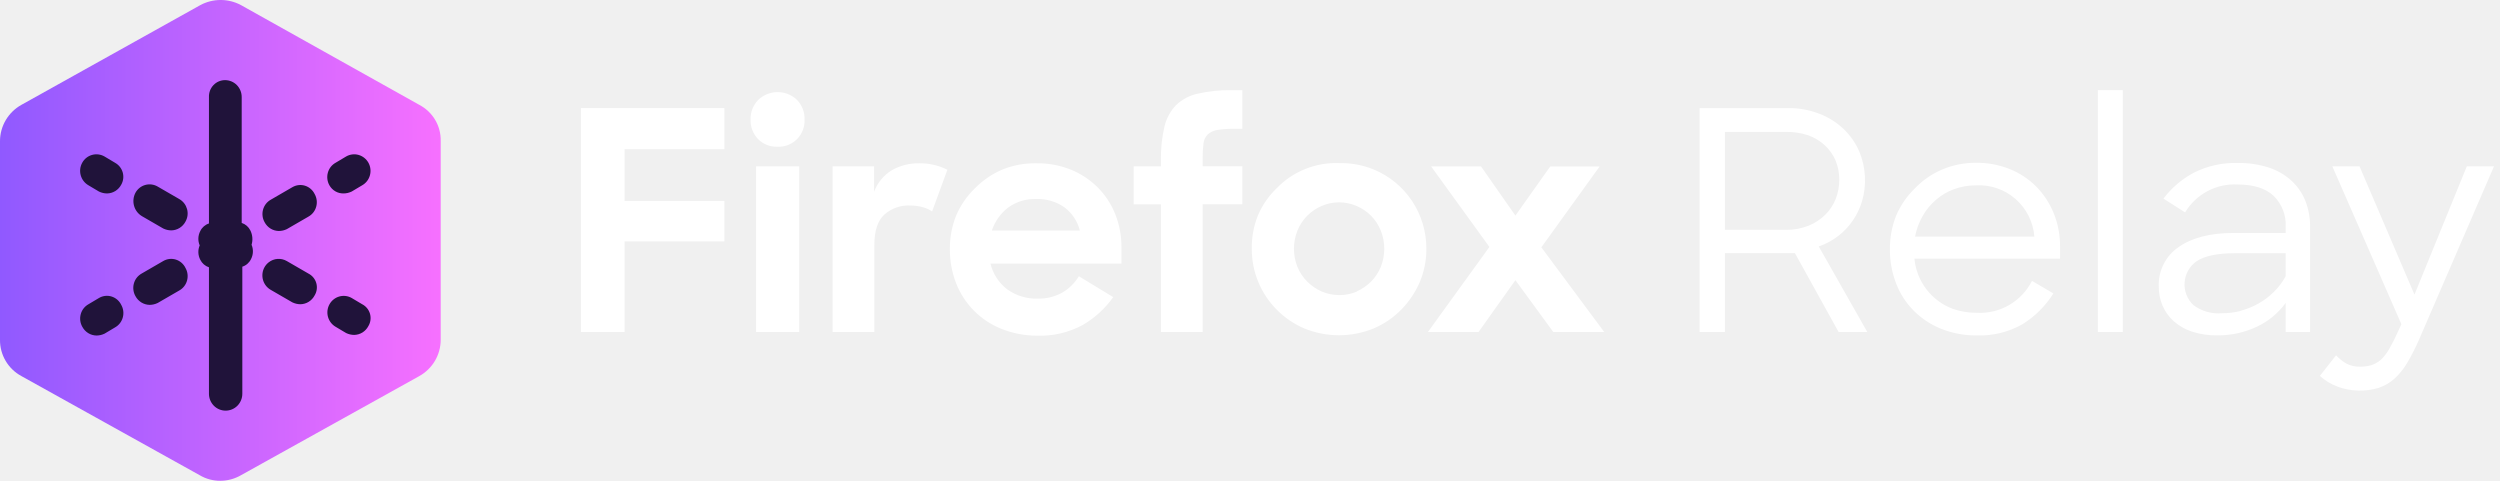
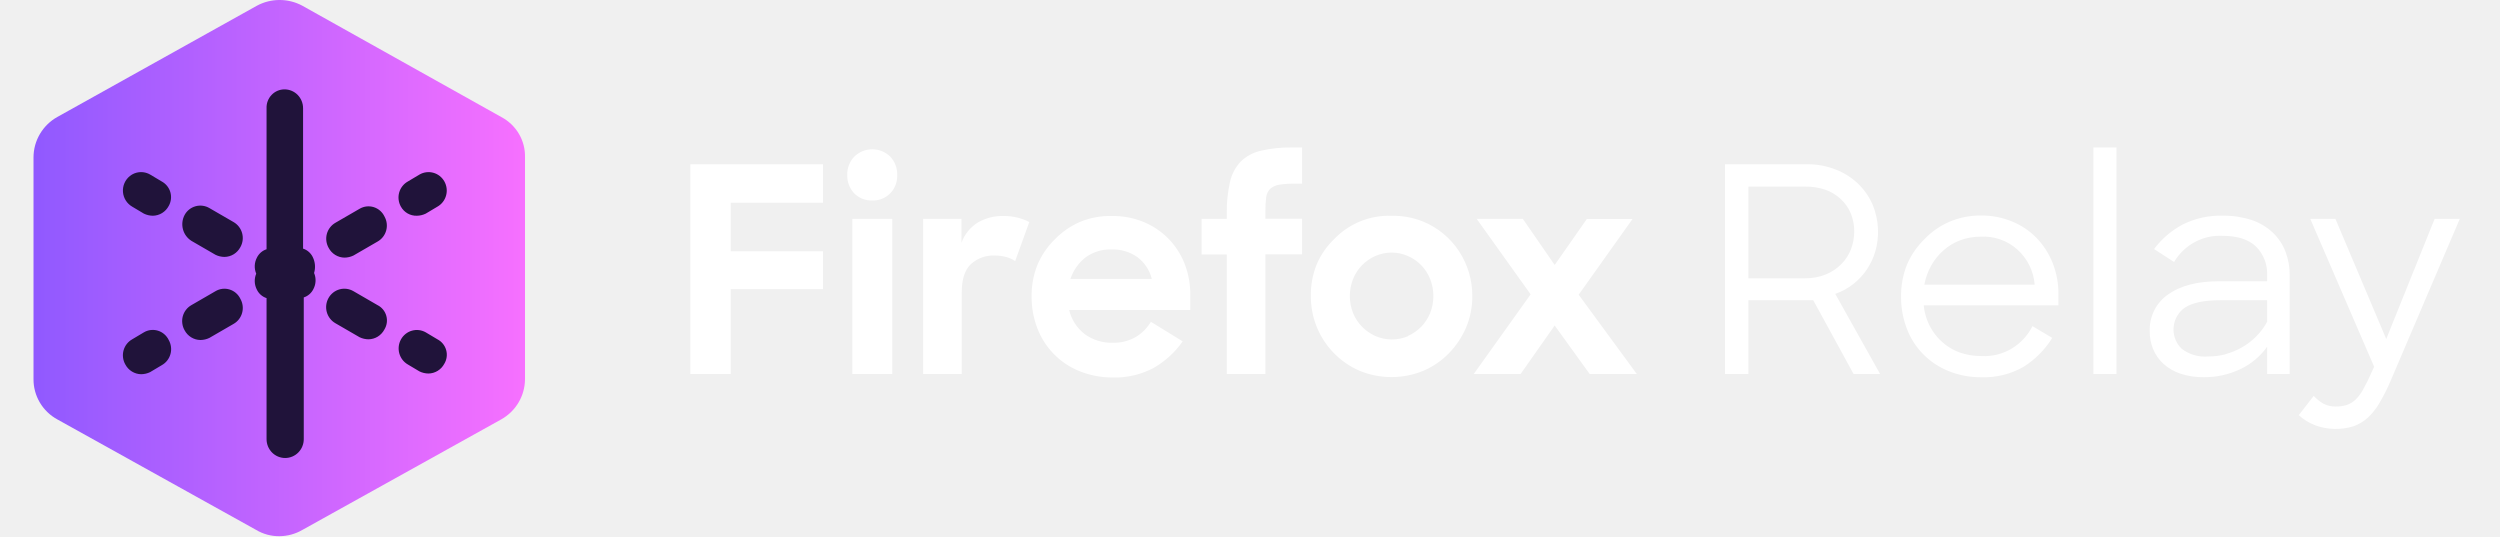
- <svg xmlns="http://www.w3.org/2000/svg" width="208" height="40" fill="none">
-   <path d="M60.268 8.994v3.418h-8.303v4.304h8.303v3.366h-8.303v7.54h-3.632V8.993h11.935Zm2.812-.678a2.334 2.334 0 0 1 3.238 0 2.257 2.257 0 0 1 .622 1.643 2.177 2.177 0 0 1-.573 1.558 2.155 2.155 0 0 1-1.502.691h-.187a2.153 2.153 0 0 1-1.608-.636 2.236 2.236 0 0 1-.623-1.613 2.255 2.255 0 0 1 .633-1.643Zm3.414 5.525v13.78h-3.59v-13.78h3.59Zm6.227 0v2.119a3.56 3.56 0 0 1 1.484-1.8 4.433 4.433 0 0 1 2.298-.574 5.07 5.07 0 0 1 2.32.537l-1.271 3.47a2.478 2.478 0 0 0-.774-.355 3.86 3.86 0 0 0-1.037-.14 3.035 3.035 0 0 0-2.159.75c-.557.512-.835 1.352-.835 2.52v7.253H69.27v-13.78h3.45Zm10.585 13.514a6.71 6.71 0 0 1-3.757-3.788 7.65 7.65 0 0 1-.519-2.807 7.306 7.306 0 0 1 .52-2.823 6.94 6.94 0 0 1 1.556-2.264 7.105 7.105 0 0 1 2.288-1.565 7.166 7.166 0 0 1 2.844-.522 7.368 7.368 0 0 1 2.843.522 6.778 6.778 0 0 1 2.231 1.466 6.635 6.635 0 0 1 1.474 2.233c.358.9.534 1.864.519 2.833v1.294H82.408c.205.85.694 1.604 1.386 2.134a4.135 4.135 0 0 0 2.547.778 4.004 4.004 0 0 0 2.076-.522c.55-.33 1.011-.79 1.344-1.341l2.859 1.737a8.1 8.1 0 0 1-2.543 2.322 7.449 7.449 0 0 1-3.793.887 7.975 7.975 0 0 1-2.978-.574Zm.612-10.117a4.032 4.032 0 0 0-1.396 1.941h7.322a3.47 3.47 0 0 0-1.297-1.94 3.845 3.845 0 0 0-2.335-.68 3.757 3.757 0 0 0-2.294.68Zm12.671-3.396v-.486c-.02-.944.078-1.887.29-2.807.153-.677.487-1.3.966-1.8a3.76 3.76 0 0 1 1.8-.955c.919-.211 1.86-.31 2.802-.292h.914v3.214h-.587c-.484-.01-.968.02-1.447.089-.303.04-.589.165-.825.36-.203.198-.332.46-.369.74-.053.42-.077.841-.072 1.263v.663h3.3v3.162h-3.3v10.628h-3.472V17.003h-2.267v-3.162h2.267Zm11.935 13.487a7.144 7.144 0 0 1-2.299-1.565 7.089 7.089 0 0 1-1.544-2.324 7.142 7.142 0 0 1-.532-2.742 7.177 7.177 0 0 1 .519-2.797 6.854 6.854 0 0 1 1.557-2.244 6.855 6.855 0 0 1 5.189-2.087 7.232 7.232 0 0 1 2.859.522 7.07 7.07 0 0 1 3.208 2.627 7.129 7.129 0 0 1 1.192 3.984 7.024 7.024 0 0 1-.555 2.78 7.525 7.525 0 0 1-1.536 2.28 7.108 7.108 0 0 1-2.299 1.566 7.634 7.634 0 0 1-5.759 0Zm4.363-3.089a3.93 3.93 0 0 0 1.194-.819c.34-.348.612-.76.799-1.21a4.07 4.07 0 0 0 0-3.027 3.804 3.804 0 0 0-.799-1.226 3.822 3.822 0 0 0-1.194-.814 3.661 3.661 0 0 0-2.947 0c-.443.195-.846.47-1.188.814-.347.351-.62.768-.804 1.226a4.07 4.07 0 0 0 0 3.027c.187.452.46.863.804 1.21.343.344.746.621 1.188.82a3.756 3.756 0 0 0 2.963.015l-.016-.016Zm6.18-10.398h4.151l2.864 4.095 2.896-4.085h4.109l-4.846 6.726 5.23 7.043h-4.239l-3.15-4.31-3.066 4.31h-4.213l5.116-7.075-4.852-6.704Zm29.68-4.848a6.897 6.897 0 0 1 2.595.46c.752.28 1.442.71 2.028 1.262a5.732 5.732 0 0 1 1.334 1.915 6.253 6.253 0 0 1 .213 4.132 5.863 5.863 0 0 1-.748 1.566c-.333.49-.741.925-1.209 1.288a5.5 5.5 0 0 1-1.639.887l4.037 7.117h-2.387l-3.632-6.558h-5.827v6.558h-2.107V8.994h7.342Zm-5.235 10.128h5.074a4.891 4.891 0 0 0 1.889-.345c.521-.21.996-.521 1.396-.918.378-.376.673-.827.866-1.325.192-.5.29-1.03.291-1.565a4.172 4.172 0 0 0-.306-1.608 3.683 3.683 0 0 0-.908-1.283 4.01 4.01 0 0 0-1.396-.83 5.526 5.526 0 0 0-1.821-.271h-5.085v8.145Zm17.989 8.233a6.798 6.798 0 0 1-2.283-1.508 6.476 6.476 0 0 1-1.458-2.259 7.674 7.674 0 0 1-.519-2.807 7.394 7.394 0 0 1 .519-2.844 7.01 7.01 0 0 1 1.557-2.264 6.87 6.87 0 0 1 2.257-1.565 7.147 7.147 0 0 1 2.854-.564 7.278 7.278 0 0 1 2.781.522 6.516 6.516 0 0 1 2.205 1.456 6.784 6.784 0 0 1 1.463 2.238c.359.895.535 1.853.519 2.817v.945H159.28a4.962 4.962 0 0 0 1 2.55 4.918 4.918 0 0 0 2.197 1.624c.64.224 1.314.335 1.992.329a4.835 4.835 0 0 0 2.688-.643 4.869 4.869 0 0 0 1.904-2.013l1.78 1.044a8.028 8.028 0 0 1-2.594 2.577 7.234 7.234 0 0 1-3.783.918 7.792 7.792 0 0 1-2.963-.553Zm1.069-11.614a4.725 4.725 0 0 0-1.51.897c-.445.381-.819.839-1.105 1.351a5.52 5.52 0 0 0-.623 1.696h9.927a4.644 4.644 0 0 0-1.562-3.125 4.593 4.593 0 0 0-3.29-1.138 5.238 5.238 0 0 0-1.837.319Zm14.046-8.24v20.12h-2.075V7.501h2.075Zm5.739 20.084a4.298 4.298 0 0 1-1.525-.882 3.698 3.698 0 0 1-.914-1.289 3.964 3.964 0 0 1-.306-1.565 3.79 3.79 0 0 1 .402-1.871 3.766 3.766 0 0 1 1.264-1.432c1.105-.772 2.625-1.163 4.556-1.163h4.337v-.522a3.346 3.346 0 0 0-.996-2.557c-.669-.636-1.676-.955-3.009-.955a4.785 4.785 0 0 0-2.502.555 4.815 4.815 0 0 0-1.862 1.767l-1.801-1.148a7.738 7.738 0 0 1 2.538-2.16 7.617 7.617 0 0 1 3.632-.803 8.12 8.12 0 0 1 2.594.38 5.192 5.192 0 0 1 1.879 1.086 4.666 4.666 0 0 1 1.167 1.69c.266.683.398 1.412.389 2.145v8.76h-2.029v-2.42a6.17 6.17 0 0 1-2.412 1.987 7.549 7.549 0 0 1-3.254.715 6.497 6.497 0 0 1-2.148-.318Zm4.047-1.722a6.505 6.505 0 0 0 1.469-.59 6.02 6.02 0 0 0 1.297-.97c.4-.387.737-.834 1.001-1.325v-1.91h-4.239c-1.437 0-2.496.224-3.17.663a2.363 2.363 0 0 0-.27 3.652 3.461 3.461 0 0 0 2.376.678 6.104 6.104 0 0 0 1.557-.193l-.021-.005Zm8.084 6.303a4.453 4.453 0 0 1-1.473-.892l1.349-1.712c.25.274.54.506.861.69.347.177.732.265 1.121.255.321.005.641-.037.95-.125.289-.095.557-.245.788-.444a3.78 3.78 0 0 0 .696-.897c.262-.455.5-.923.711-1.404l.306-.663-5.744-13.133h2.262l4.571 10.67 4.354-10.67h2.262l-6.227 14.396a17.35 17.35 0 0 1-1.001 1.962c-.29.496-.654.945-1.079 1.33-.375.33-.811.581-1.282.741a5.454 5.454 0 0 1-3.445-.104h.02Z" fill="#fff" />
-   <path d="M34.89 8.726 20.056.428a3.577 3.577 0 0 0-3.395 0L1.777 8.726c-.537.301-.985.738-1.297 1.266A3.446 3.446 0 0 0 0 11.734V28.28a3.384 3.384 0 0 0 .47 1.747c.313.53.764.965 1.306 1.26l14.833 8.247c.52.31 1.117.472 1.724.467a3.445 3.445 0 0 0 1.724-.467l14.833-8.246c.537-.3.985-.738 1.297-1.266.312-.529.477-1.13.479-1.742V11.734a3.29 3.29 0 0 0-.457-1.755 3.322 3.322 0 0 0-1.32-1.253Z" fill="url(#a)" />
-   <path d="m8.236 24.792-.874.52a1.352 1.352 0 0 0-.645.829 1.382 1.382 0 0 0 .131 1.047c.115.217.285.4.493.528.208.128.446.197.69.2.23-.001.459-.055.668-.156l.873-.52a1.352 1.352 0 0 0 .645-.829 1.382 1.382 0 0 0-.13-1.046 1.336 1.336 0 0 0-.803-.695 1.304 1.304 0 0 0-1.048.122Zm5.345-3.073-1.798 1.041a1.351 1.351 0 0 0-.645.829 1.384 1.384 0 0 0 .13 1.046c.115.218.285.4.493.528.208.129.446.198.69.202.231-.002.46-.056.668-.157l1.799-1.041a1.352 1.352 0 0 0 .645-.829 1.38 1.38 0 0 0-.131-1.046 1.334 1.334 0 0 0-.802-.695 1.303 1.303 0 0 0-1.049.122Zm7.248-2.547a1.228 1.228 0 0 0-.72-.625V8.073a1.417 1.417 0 0 0-.405-.996 1.381 1.381 0 0 0-.983-.41 1.326 1.326 0 0 0-.962.416 1.362 1.362 0 0 0-.374.99v10.52a1.208 1.208 0 0 0-.72.626 1.4 1.4 0 0 0-.051 1.198 1.402 1.402 0 0 0 .051 1.198 1.228 1.228 0 0 0 .72.625v10.52c0 .373.146.731.406.995a1.379 1.379 0 0 0 1.963 0c.26-.264.407-.622.407-.995V22.188a1.208 1.208 0 0 0 .72-.625 1.4 1.4 0 0 0 .05-1.198 1.624 1.624 0 0 0-.102-1.193Zm3.5-3.6-1.799 1.043a1.351 1.351 0 0 0-.645.828 1.382 1.382 0 0 0 .131 1.047c.115.217.285.4.493.528.208.128.446.197.69.2.23-.001.459-.055.667-.155l1.8-1.042a1.351 1.351 0 0 0 .644-.829 1.382 1.382 0 0 0-.13-1.046 1.335 1.335 0 0 0-.803-.695 1.305 1.305 0 0 0-1.048.122Zm4.261.522c.231-.002.46-.056.668-.157l.874-.52a1.363 1.363 0 0 0 .645-.83 1.394 1.394 0 0 0-.125-1.049 1.373 1.373 0 0 0-.822-.65 1.34 1.34 0 0 0-1.034.133l-.874.52a1.351 1.351 0 0 0-.645.829 1.382 1.382 0 0 0 .13 1.047c.119.21.29.385.5.505.207.119.444.178.683.172Zm1.542 9.218-.874-.52a1.342 1.342 0 0 0-1.029-.124 1.361 1.361 0 0 0-.815.648 1.392 1.392 0 0 0-.128 1.042c.096.35.324.649.636.83l.874.52c.208.101.437.155.668.157.243-.004.481-.073.69-.201.207-.129.377-.311.492-.529a1.296 1.296 0 0 0-.514-1.823ZM25.66 22.76l-1.799-1.041a1.344 1.344 0 0 0-1.509.11 1.372 1.372 0 0 0-.513.919 1.394 1.394 0 0 0 .282 1.017c.11.142.248.261.404.35l1.799 1.041c.209.101.437.155.668.157.243-.004.482-.073.69-.202.207-.128.378-.31.492-.528a1.288 1.288 0 0 0-.514-1.823ZM11.783 17.97l1.799 1.041c.208.101.436.155.668.157a1.35 1.35 0 0 0 .689-.201c.208-.129.378-.311.493-.529a1.375 1.375 0 0 0-.514-1.875l-1.8-1.041a1.335 1.335 0 0 0-1.85.52 1.475 1.475 0 0 0-.119 1.067c.096.358.322.666.634.86Zm-2.21-4.427-.874-.521a1.344 1.344 0 0 0-1.857.517 1.389 1.389 0 0 0 .52 1.879l.874.52c.209.101.437.155.668.157.244-.004.482-.073.69-.201.207-.129.378-.31.492-.528a1.33 1.33 0 0 0-.514-1.823Z" fill="#20133A" />
+ <svg xmlns="http://www.w3.org/2000/svg" width="373" height="80" fill="none">
+   <path d="M122.795 24.51v5.742h-13.771v7.232h13.771v5.654h-13.771v12.666H103V24.51h19.795Zm4.664-1.14a3.846 3.846 0 0 1 2.685-1.098c1.001 0 1.963.394 2.686 1.099a3.827 3.827 0 0 1 1.032 2.761c.019.478-.056.956-.219 1.405-.163.45-.412.861-.732 1.212a3.56 3.56 0 0 1-2.491 1.161h-.31a3.53 3.53 0 0 1-1.443-.252 3.588 3.588 0 0 1-1.225-.818 3.808 3.808 0 0 1-1.033-2.709 3.823 3.823 0 0 1 1.05-2.76Zm5.663 9.284v23.15h-5.955v-23.15h5.955Zm10.328 0v3.559a5.961 5.961 0 0 1 2.461-3.025c1.162-.666 2.48-.999 3.813-.964a8.313 8.313 0 0 1 2.126.254 7.748 7.748 0 0 1 1.721.649l-2.109 5.83a4.076 4.076 0 0 0-1.282-.597 6.327 6.327 0 0 0-1.721-.236 4.994 4.994 0 0 0-3.58 1.262c-.924.859-1.386 2.27-1.386 4.234v12.184h-5.766v-23.15h5.723Zm17.557 22.703a11.246 11.246 0 0 1-3.787-2.55 11.282 11.282 0 0 1-2.444-3.814 13 13 0 0 1-.861-4.716 12.411 12.411 0 0 1 .861-4.742 11.649 11.649 0 0 1 2.582-3.805 11.787 11.787 0 0 1 3.795-2.63 11.754 11.754 0 0 1 4.716-.876 12.088 12.088 0 0 1 4.717.877c1.381.563 2.639 1.4 3.7 2.463a11.167 11.167 0 0 1 2.445 3.752c.594 1.512.886 3.13.86 4.76v2.173h-18.073a6.42 6.42 0 0 0 2.298 3.585 6.794 6.794 0 0 0 4.226 1.307 6.573 6.573 0 0 0 3.442-.877 6.586 6.586 0 0 0 2.229-2.253l4.742 2.92a13.496 13.496 0 0 1-4.217 3.9 12.226 12.226 0 0 1-6.291 1.49 13.083 13.083 0 0 1-4.94-.964Zm1.015-16.997a6.774 6.774 0 0 0-2.315 3.261h12.144a5.835 5.835 0 0 0-2.152-3.26 6.32 6.32 0 0 0-3.873-1.14 6.179 6.179 0 0 0-3.804 1.14Zm21.017-5.706v-.816c-.034-1.586.128-3.17.482-4.716a6.428 6.428 0 0 1 1.601-3.024 6.211 6.211 0 0 1 2.986-1.604 18.938 18.938 0 0 1 4.648-.49h1.514v5.399h-.972a14.656 14.656 0 0 0-2.401.149 2.695 2.695 0 0 0-1.369.605c-.335.333-.55.771-.611 1.245a15.83 15.83 0 0 0-.12 2.12v1.114h5.473v5.312h-5.473v17.856h-5.758V37.966h-3.761v-5.312h3.761Zm19.795 22.66a11.844 11.844 0 0 1-3.813-2.63 11.939 11.939 0 0 1-2.56-3.904 12.109 12.109 0 0 1-.882-4.608 12.15 12.15 0 0 1 .86-4.699 11.542 11.542 0 0 1 2.582-3.769 11.41 11.41 0 0 1 3.938-2.682 11.238 11.238 0 0 1 4.668-.824 11.86 11.86 0 0 1 4.743.876 11.754 11.754 0 0 1 5.32 4.414 12.08 12.08 0 0 1 1.978 6.693 11.932 11.932 0 0 1-.921 4.672 12.63 12.63 0 0 1-2.548 3.83 11.761 11.761 0 0 1-3.812 2.63 12.514 12.514 0 0 1-9.553 0Zm7.238-5.19a6.53 6.53 0 0 0 1.979-1.376 6.463 6.463 0 0 0 1.326-2.034 6.921 6.921 0 0 0 0-5.084 6.384 6.384 0 0 0-1.326-2.06 6.34 6.34 0 0 0-1.979-1.368 6.017 6.017 0 0 0-4.889 0 6.42 6.42 0 0 0-1.971 1.368 6.275 6.275 0 0 0-1.334 2.06 6.921 6.921 0 0 0 0 5.084c.312.76.765 1.45 1.334 2.034a6.597 6.597 0 0 0 1.971 1.376 6.16 6.16 0 0 0 4.915.026l-.026-.026Zm10.25-17.47h6.885l4.751 6.88 4.802-6.863h6.816l-8.038 11.3 8.675 11.833h-7.031l-5.224-7.24-5.087 7.24h-6.988l8.486-11.886-8.047-11.264Zm49.228-8.144c1.47-.025 2.931.236 4.303.772a10.003 10.003 0 0 1 3.365 2.121 9.622 9.622 0 0 1 2.212 3.217 10.617 10.617 0 0 1 .353 6.942c-.282.935-.7 1.821-1.239 2.63a9.52 9.52 0 0 1-2.005 2.165 9.088 9.088 0 0 1-2.72 1.49l6.696 11.957h-3.959l-6.025-11.019h-9.665v11.019h-3.494V24.51h12.178Zm-8.684 17.015h8.417a8.02 8.02 0 0 0 3.133-.579 6.988 6.988 0 0 0 2.315-1.543 6.407 6.407 0 0 0 1.438-2.226c.317-.84.481-1.73.481-2.63a7.062 7.062 0 0 0-.507-2.7 6.19 6.19 0 0 0-1.506-2.156 6.635 6.635 0 0 0-2.316-1.394 9.062 9.062 0 0 0-3.02-.456h-8.435v13.684Zm29.839 13.832a11.25 11.25 0 0 1-3.787-2.533 10.891 10.891 0 0 1-2.419-3.796 13 13 0 0 1-.86-4.716 12.55 12.55 0 0 1 .86-4.777 11.817 11.817 0 0 1 2.582-3.805 11.393 11.393 0 0 1 3.744-2.63 11.724 11.724 0 0 1 4.734-.946 11.933 11.933 0 0 1 4.613.877 10.785 10.785 0 0 1 3.657 2.445 11.398 11.398 0 0 1 2.427 3.76c.595 1.504.887 3.114.861 4.734v1.587h-20.096a8.396 8.396 0 0 0 1.658 4.285 8.17 8.17 0 0 0 3.644 2.727 9.622 9.622 0 0 0 3.304.553 7.939 7.939 0 0 0 4.459-1.08 8.14 8.14 0 0 0 3.158-3.382l2.952 1.753a13.398 13.398 0 0 1-4.303 4.33 11.874 11.874 0 0 1-6.274 1.543 12.774 12.774 0 0 1-4.914-.929Zm1.773-19.513a7.81 7.81 0 0 0-2.505 1.508 8.299 8.299 0 0 0-1.833 2.27 9.309 9.309 0 0 0-1.033 2.85h16.464a7.833 7.833 0 0 0-2.59-5.252 7.557 7.557 0 0 0-5.457-1.91 8.582 8.582 0 0 0-3.046.534Zm23.297-13.84v33.8h-3.443v-33.8h3.443Zm9.519 33.739a7.124 7.124 0 0 1-2.531-1.482 6.205 6.205 0 0 1-1.514-2.165 6.71 6.71 0 0 1-.508-2.63 6.433 6.433 0 0 1 .667-3.143 6.3 6.3 0 0 1 2.095-2.405c1.834-1.298 4.355-1.955 7.557-1.955h7.195v-.877a5.722 5.722 0 0 0-.374-2.328 5.62 5.62 0 0 0-1.279-1.967c-1.11-1.07-2.78-1.604-4.991-1.604a7.851 7.851 0 0 0-4.149.931 8.035 8.035 0 0 0-3.089 2.97l-2.987-1.929a12.881 12.881 0 0 1 4.209-3.629 12.5 12.5 0 0 1 6.024-1.35 13.307 13.307 0 0 1 4.303.64 8.57 8.57 0 0 1 3.116 1.824 7.827 7.827 0 0 1 1.936 2.84 9.694 9.694 0 0 1 .646 3.602v14.718h-3.365v-4.067a10.268 10.268 0 0 1-4.002 3.34 12.38 12.38 0 0 1-5.396 1.2 10.654 10.654 0 0 1-3.563-.534Zm6.713-2.893a10.707 10.707 0 0 0 2.435-.99c.786-.443 1.51-.992 2.152-1.631a9.096 9.096 0 0 0 1.661-2.227v-3.208h-7.032c-2.384 0-4.139.377-5.258 1.114a3.964 3.964 0 0 0-1.612 2.539 4.014 4.014 0 0 0 .622 2.957c.16.23.342.445.542.64a5.693 5.693 0 0 0 3.942 1.14c.871.004 1.739-.105 2.582-.325l-.034-.009Zm13.408 10.589a7.37 7.37 0 0 1-2.444-1.499l2.238-2.875c.414.459.896.85 1.428 1.157.575.3 1.214.447 1.859.43a5.327 5.327 0 0 0 1.575-.21c.48-.16.925-.412 1.308-.746.457-.44.846-.949 1.154-1.508.435-.763.829-1.55 1.179-2.358l.508-1.113-9.528-22.063h3.753l7.582 17.926 7.221-17.926H367l-10.328 24.184a29.237 29.237 0 0 1-1.661 3.296 9.46 9.46 0 0 1-1.79 2.236 6.288 6.288 0 0 1-2.126 1.244 8.939 8.939 0 0 1-5.714-.175h.034Z" fill="#fff" />
+   <path d="M74.78 17.453 45.113.856a7.153 7.153 0 0 0-6.79 0L8.552 17.453a6.955 6.955 0 0 0-2.594 2.532A6.892 6.892 0 0 0 5 23.469v33.088a6.768 6.768 0 0 0 .94 3.495 6.83 6.83 0 0 0 2.612 2.522l29.667 16.492a6.606 6.606 0 0 0 3.447.934 6.89 6.89 0 0 0 3.447-.934L74.78 62.574a6.956 6.956 0 0 0 2.593-2.532 6.891 6.891 0 0 0 .958-3.485V23.47a6.581 6.581 0 0 0-.913-3.51 6.644 6.644 0 0 0-2.638-2.506Z" fill="url(#a)" />
+   <path d="m21.472 49.583-1.748 1.042a2.704 2.704 0 0 0-.809.697 2.743 2.743 0 0 0-.557 2.033c.045.36.16.706.338 1.02.23.435.57.8.986 1.056.416.257.892.396 1.379.402.462-.004.919-.11 1.336-.312l1.748-1.042c.312-.175.588-.412.809-.697a2.744 2.744 0 0 0 .557-2.033 2.754 2.754 0 0 0-.338-1.02 2.673 2.673 0 0 0-.66-.864 2.632 2.632 0 0 0-2.018-.625c-.36.042-.709.159-1.023.343Zm10.691-6.145-3.598 2.083a2.703 2.703 0 0 0-.81.697 2.744 2.744 0 0 0-.556 2.033c.044.36.16.706.338 1.02.23.435.57.8.986 1.056.416.257.892.395 1.378.402.463-.004.92-.11 1.337-.312l3.598-2.084c.313-.175.588-.412.809-.697a2.743 2.743 0 0 0 .557-2.033 2.754 2.754 0 0 0-.338-1.02 2.674 2.674 0 0 0-.66-.864 2.63 2.63 0 0 0-2.018-.625 2.62 2.62 0 0 0-1.023.343Zm14.495-5.094a2.454 2.454 0 0 0-.595-.773 2.417 2.417 0 0 0-.845-.477V16.146a2.834 2.834 0 0 0-.81-1.992 2.76 2.76 0 0 0-1.965-.82 2.653 2.653 0 0 0-1.924.832 2.724 2.724 0 0 0-.749 1.98v21.042c-.31.1-.598.261-.845.476-.247.215-.45.478-.594.774a2.8 2.8 0 0 0-.103 2.395 2.804 2.804 0 0 0 .103 2.396c.145.296.347.559.594.773.247.215.535.377.845.477v21.042c0 .746.292 1.461.813 1.989.52.527 1.227.823 1.963.823s1.442-.296 1.962-.823c.52-.528.813-1.243.813-1.99V44.376c.31-.1.598-.262.845-.477.248-.214.45-.477.594-.773a2.8 2.8 0 0 0 .103-2.396 3.247 3.247 0 0 0-.205-2.385Zm7-7.198-3.598 2.083a2.702 2.702 0 0 0-.809.697 2.743 2.743 0 0 0-.557 2.033c.045.36.16.706.338 1.02.23.435.57.8.986 1.056.416.257.892.396 1.379.403.462-.004.918-.111 1.336-.313l3.598-2.083c.313-.176.588-.413.81-.697a2.744 2.744 0 0 0 .556-2.033 2.754 2.754 0 0 0-.338-1.02 2.672 2.672 0 0 0-.66-.865 2.63 2.63 0 0 0-2.018-.625c-.36.043-.709.16-1.023.344Zm8.522 1.042c.463-.004.919-.111 1.337-.313l1.747-1.042c.312-.176.587-.414.809-.699a2.765 2.765 0 0 0 .562-2.034 2.778 2.778 0 0 0-.331-1.023 2.742 2.742 0 0 0-.694-.816 2.703 2.703 0 0 0-2.01-.56 2.693 2.693 0 0 0-1.009.34l-1.747 1.042a2.703 2.703 0 0 0-.81.697 2.744 2.744 0 0 0-.557 2.033c.045.36.16.707.339 1.02.235.423.58.772.996 1.01.417.239.89.358 1.368.345Zm3.084 18.437-1.747-1.042a2.684 2.684 0 0 0-2.059-.247 2.722 2.722 0 0 0-1.63 1.296 2.784 2.784 0 0 0-.255 2.084c.19.701.647 1.298 1.27 1.659l1.748 1.042c.418.202.874.308 1.337.312a2.697 2.697 0 0 0 1.378-.402c.416-.256.757-.621.986-1.056a2.596 2.596 0 0 0-1.028-3.646Zm-8.943-5.104-3.598-2.084a2.693 2.693 0 0 0-2.069-.264 2.7 2.7 0 0 0-.95.484 2.778 2.778 0 0 0-.463 3.873c.222.285.497.522.809.7l3.598 2.083a3.13 3.13 0 0 0 1.336.312 2.697 2.697 0 0 0 1.379-.402c.416-.257.756-.621.986-1.056a2.574 2.574 0 0 0 .286-2.055 2.565 2.565 0 0 0-.49-.937 2.523 2.523 0 0 0-.824-.654Zm-27.756-9.583 3.598 2.083c.418.202.874.308 1.336.312a2.699 2.699 0 0 0 1.379-.402c.416-.256.756-.621.986-1.056a2.755 2.755 0 0 0-1.028-3.75l-3.598-2.083a2.669 2.669 0 0 0-3.7 1.041 2.95 2.95 0 0 0-.24 2.134 2.914 2.914 0 0 0 1.267 1.72Zm-4.42-8.855-1.748-1.041a2.694 2.694 0 0 0-2.068-.265c-.345.097-.668.261-.95.484a2.778 2.778 0 0 0 .345 4.572l1.748 1.042c.418.202.874.309 1.336.313a2.698 2.698 0 0 0 1.379-.403c.416-.256.756-.62.986-1.056a2.66 2.66 0 0 0-1.028-3.646Z" fill="#20133A" />
  <defs>
-     <linearGradient id="a" x1="0" y1="20.001" x2="36.671" y2="20.001" gradientUnits="userSpaceOnUse">
+     <linearGradient id="a" x1="5" y1="40.003" x2="78.342" y2="40.003" gradientUnits="userSpaceOnUse">
      <stop stop-color="#9059FF" />
      <stop offset="1" stop-color="#F770FF" />
    </linearGradient>
  </defs>
</svg>
